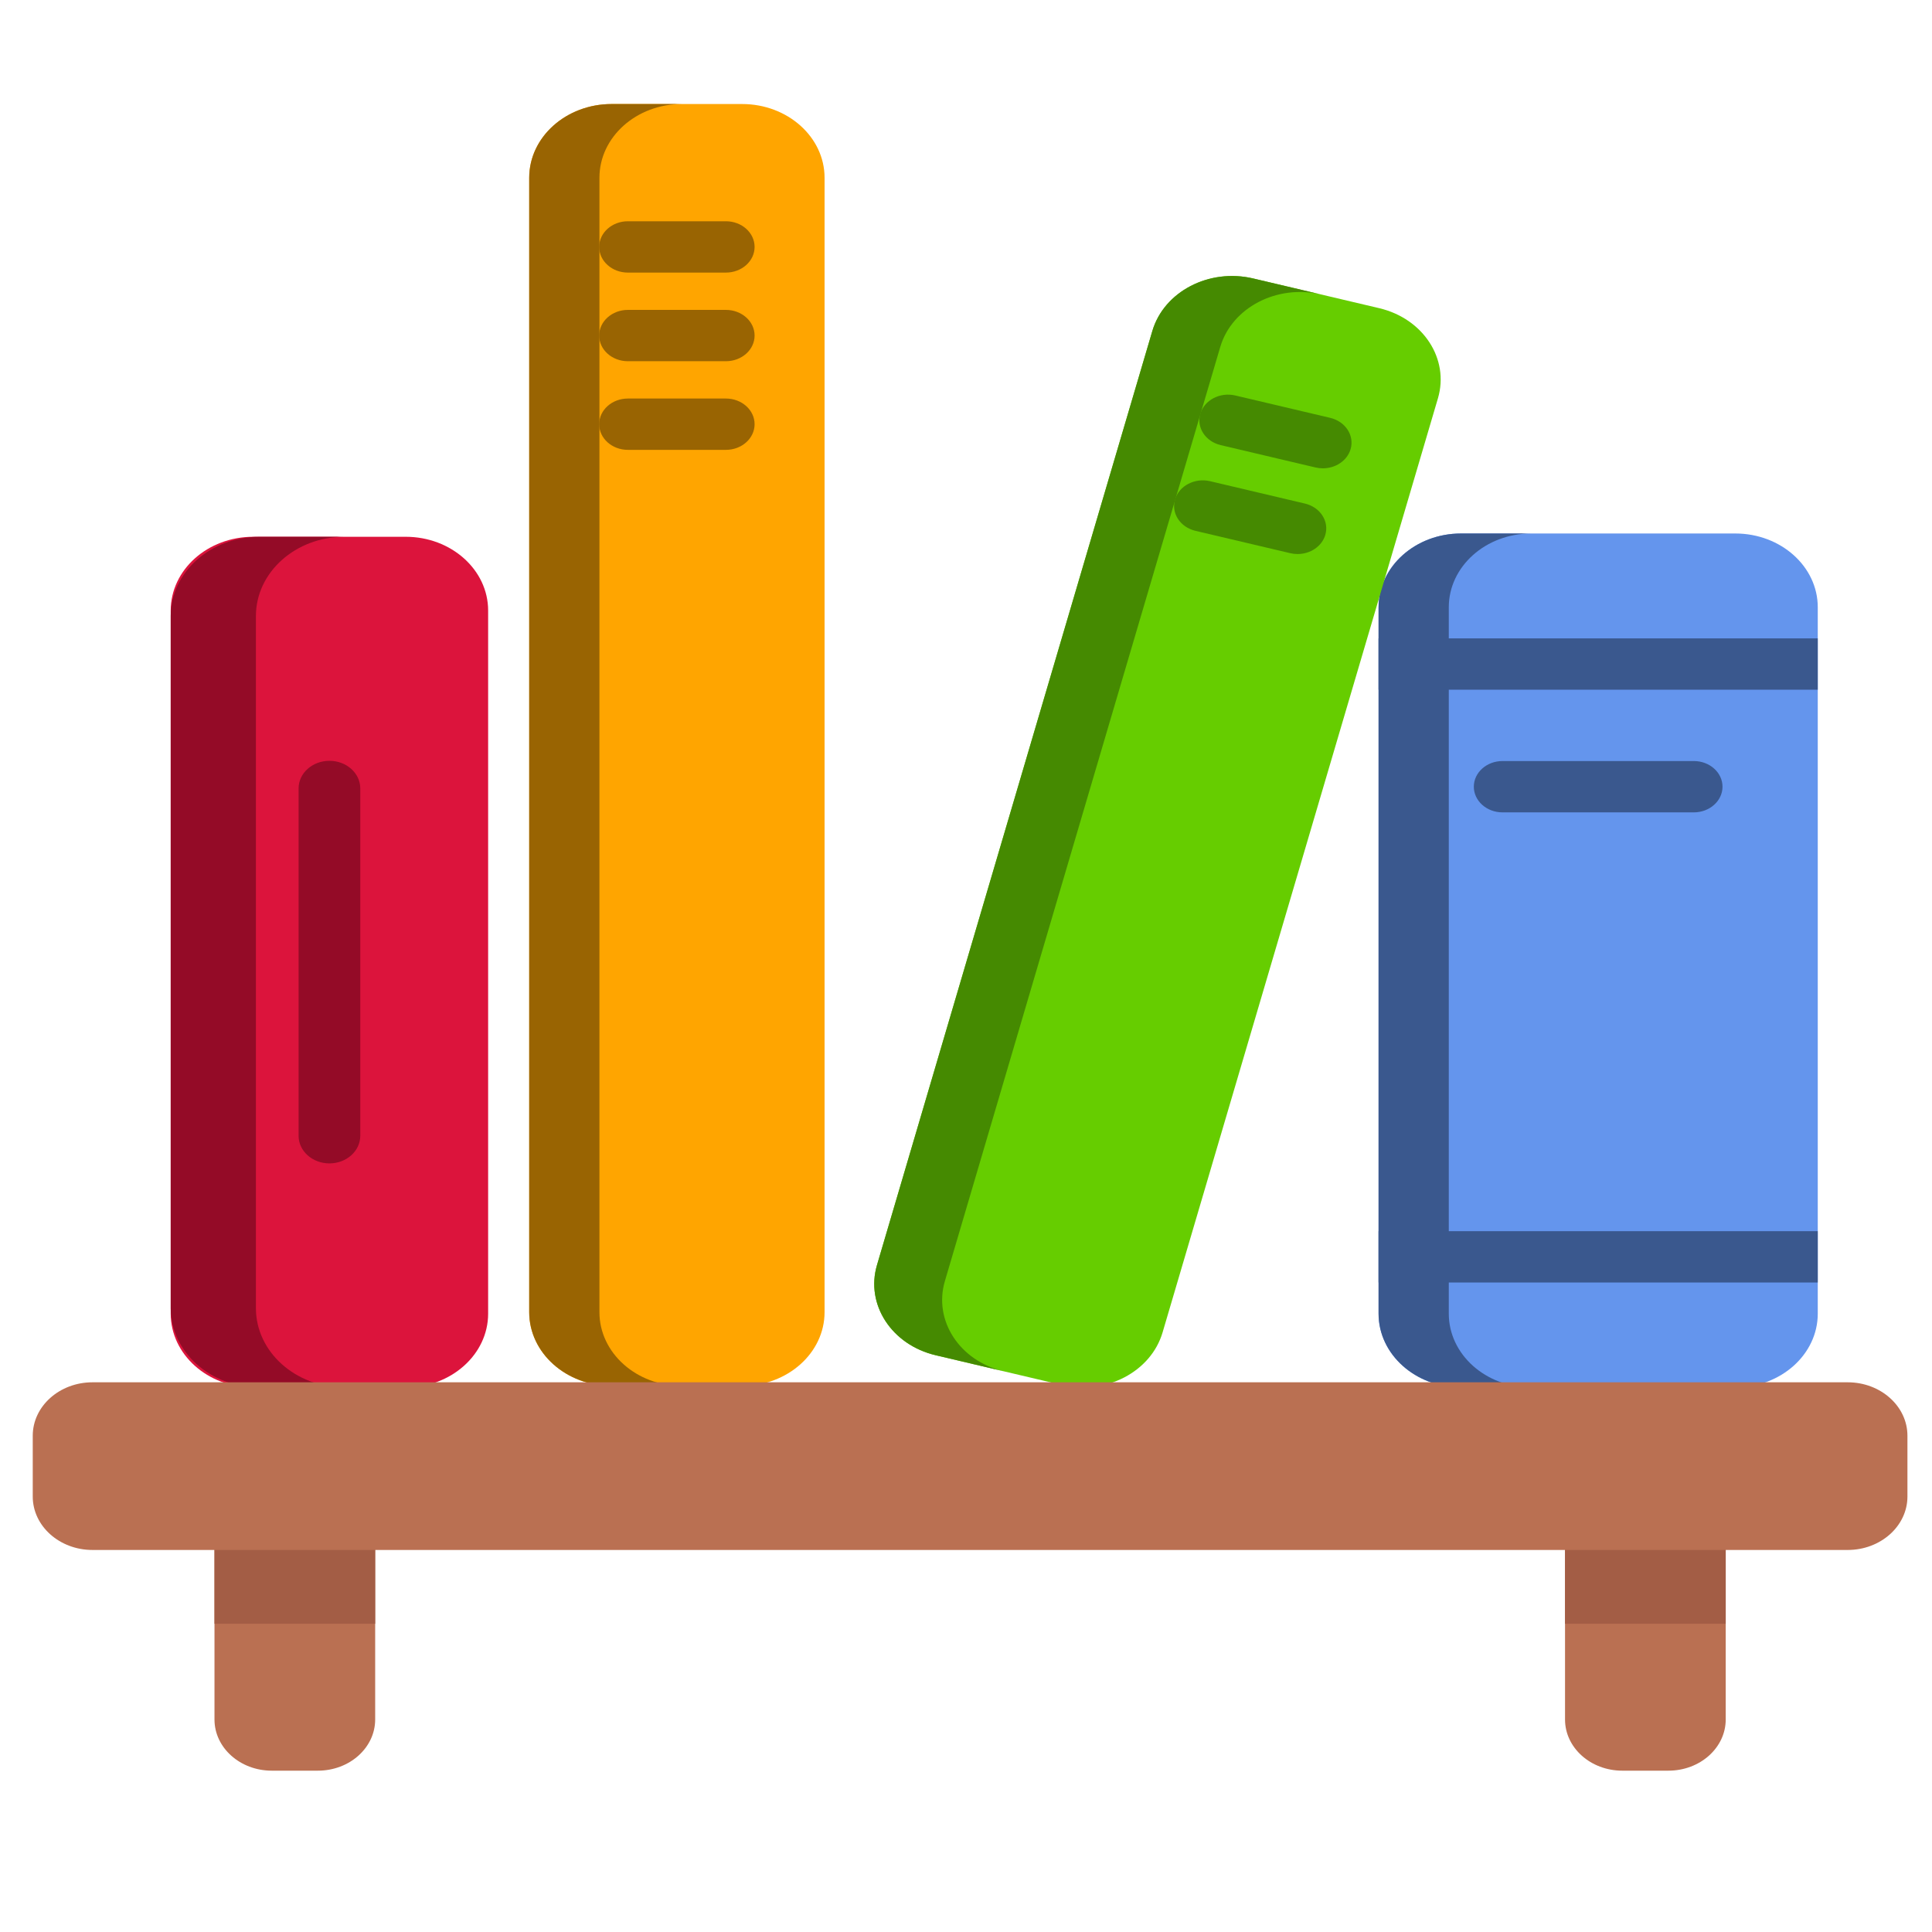
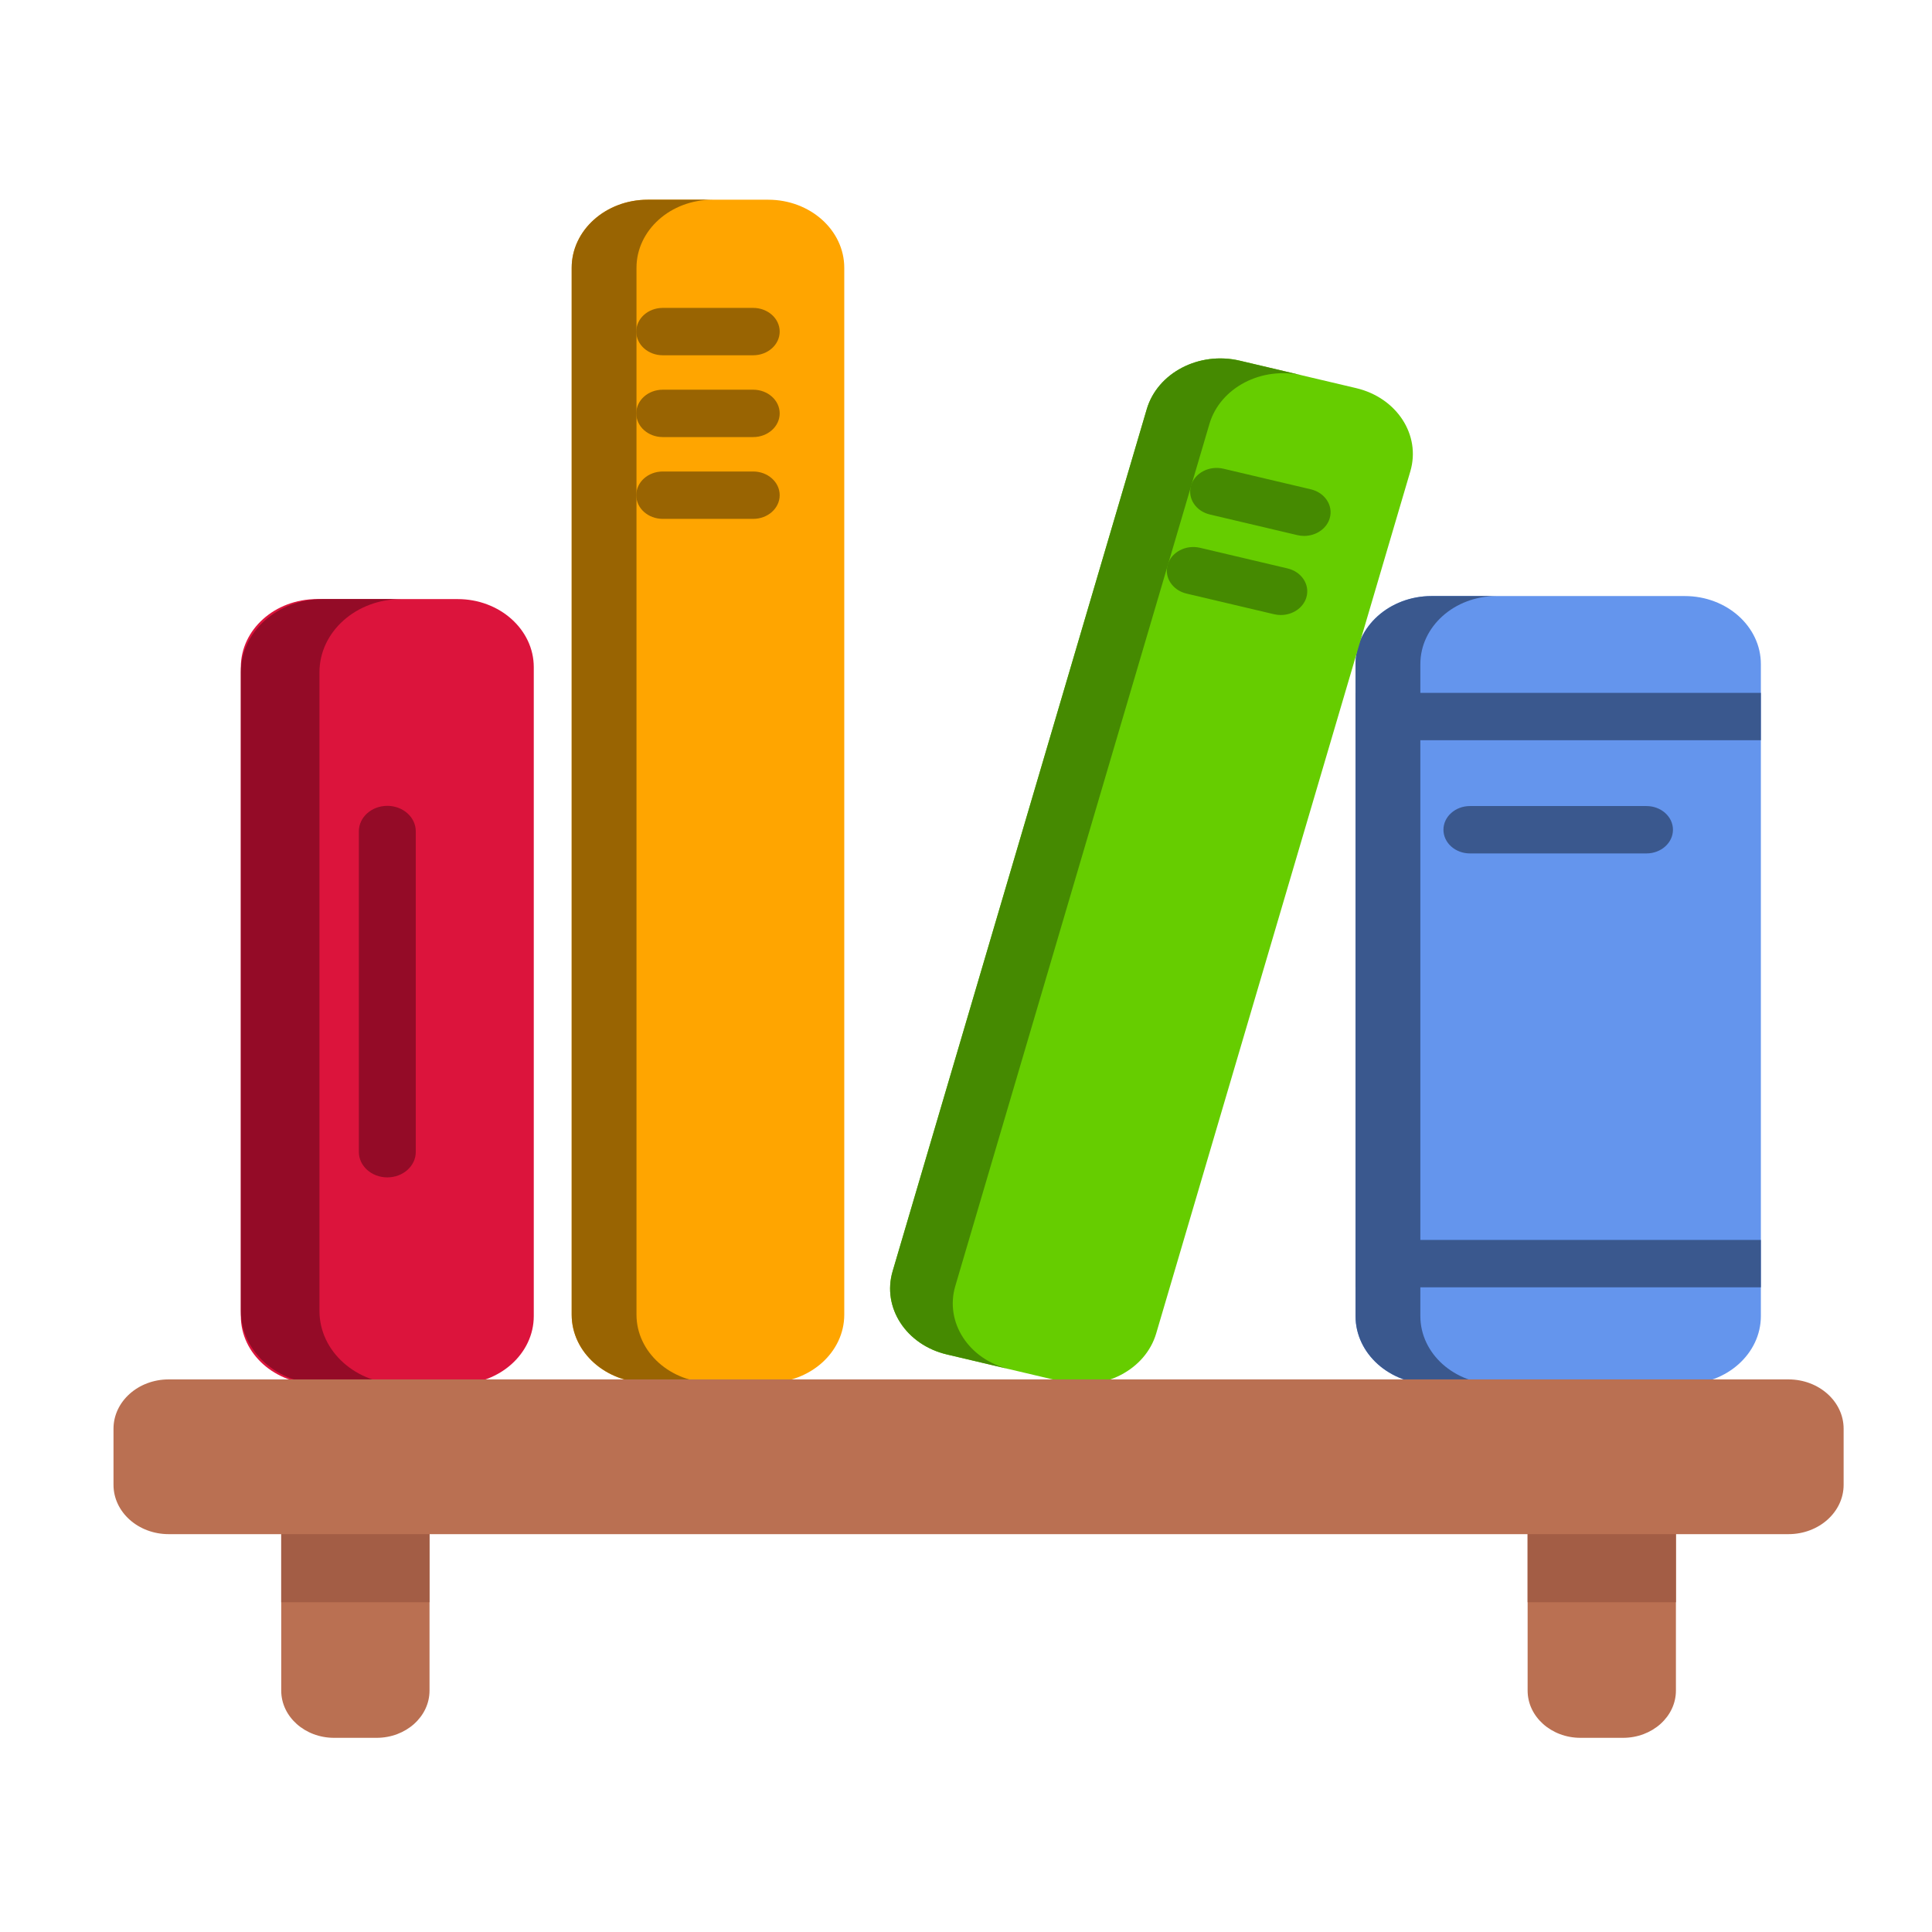
- <svg xmlns="http://www.w3.org/2000/svg" version="1.1" id="Capa_1" x="0px" y="0px" viewBox="0 0 512.001 512.001" style="enable-background:new 0 0 512.001 512.001;" xml:space="preserve" width="512px" height="512px" class="">
+ <svg xmlns="http://www.w3.org/2000/svg" version="1.1" id="Capa_1" x="0px" y="0px" viewBox="0 0 40 40" xml:space="preserve" width="40" height="40" class="">
  <defs id="defs61" />
-   <g id="g56" transform="matrix(0.9703389,0,0,0.8678517,8.677983,26.2368)">
+   <g id="g56" transform="matrix(0.06996165,0,0,0.0625723,2.349964,4.03878)">
    <path style="fill:#6495ed" d="m 390.085,132.676 h 74.897 c 12.441,0 22.527,10.085 22.527,22.526 v 215.71 c 0,12.441 -10.085,22.527 -22.527,22.527 h -74.897 c -12.441,0 -22.527,-10.085 -22.527,-22.527 V 155.203 c 0.001,-12.44 10.086,-22.527 22.527,-22.527 z" data-original="#D388BD" class="" data-old_color="#D388BD" id="path2" />
    <path style="fill:#3a588e" d="m 386.739,370.913 v -215.71 c 0,-12.441 10.085,-22.527 22.526,-22.527 h -19.18 c -12.441,0 -22.526,10.085 -22.526,22.527 v 215.71 c 0,12.441 10.085,22.526 22.526,22.526 h 19.18 c -12.441,10e-4 -22.526,-10.084 -22.526,-22.526 z" data-original="#C476B2" class="" data-old_color="#C476B2" id="path4" />
    <g id="g12">
      <rect x="367.553" y="164.708" style="fill:#3a588e" width="119.954" height="15.673" data-original="#AD609F" class="active-path" data-old_color="#AD609F" id="rect6" />
      <rect x="367.553" y="345.726" style="fill:#3a588e" width="119.954" height="15.673" data-original="#AD609F" class="active-path" data-old_color="#AD609F" id="rect8" />
      <path style="fill:#3a588e" d="m 453.656,217.836 h -52.245 c -4.329,0 -7.837,-3.509 -7.837,-7.837 0,-4.328 3.508,-7.837 7.837,-7.837 h 52.245 c 4.329,0 7.837,3.509 7.837,7.837 0,4.328 -3.508,7.837 -7.837,7.837 z" data-original="#AD609F" class="active-path" data-old_color="#AD609F" id="path10" />
    </g>
    <path style="fill:#dc143c" d="m 60.21,133.681 h 41.636 c 12.441,0 22.526,10.085 22.526,22.526 v 214.707 c 0,12.441 -10.085,22.527 -22.526,22.527 H 60.21 c -12.441,0 -22.526,-10.085 -22.526,-22.527 V 156.206 c -10e-4,-12.44 10.085,-22.525 22.526,-22.525 z" data-original="#EF6E4B" class="" data-old_color="#EF6E4B" id="path14" />
    <path style="fill:#940b27" d="M 60.95,369.232 V 157.889 c 0,-13.371 10.839,-24.209 24.209,-24.209 H 61.892 c -13.371,0 -24.209,10.839 -24.209,24.209 v 211.342 c 0,13.371 10.839,24.208 24.209,24.208 H 85.159 C 71.789,393.44 60.95,382.601 60.95,369.232 Z" data-original="#DB5B3E" class="" data-old_color="#DB5B3E" id="path16" />
    <path style="fill:#940b27" d="m 81.029,325.028 c -4.652,0 -8.422,-3.771 -8.422,-8.422 V 210.515 c 0,-4.651 3.77,-8.422 8.422,-8.422 4.652,0 8.422,3.771 8.422,8.422 v 106.09 c 0,4.651 -3.77,8.423 -8.422,8.423 z" data-original="#BC432F" class="" data-old_color="#BC432F" id="path18" />
    <path style="fill:#ffa500" d="m 158.117,1.535 h 35.613 c 12.441,0 22.526,10.085 22.526,22.526 v 346.385 c 0,12.441 -10.085,22.527 -22.526,22.527 h -35.613 c -12.441,0 -22.527,-10.085 -22.527,-22.527 V 24.062 c 0,-12.44 10.085,-22.527 22.527,-22.527 z" data-original="#46BEE8" class="" data-old_color="#46BEE8" id="path20" />
    <path style="fill:#996402" d="M 154.77,370.447 V 24.062 c 0,-12.441 10.085,-22.527 22.526,-22.527 h -19.18 c -12.441,0 -22.526,10.085 -22.526,22.527 v 346.385 c 0,12.441 10.085,22.526 22.526,22.526 h 19.18 c -12.44,10e-4 -22.526,-10.084 -22.526,-22.526 z" data-original="#35B2D3" class="" data-old_color="#35B2D3" id="path22" />
    <g id="g30">
      <path style="fill:#996402" d="m 189.308,53.006 h -26.77 c -4.329,0 -7.837,-3.509 -7.837,-7.837 0,-4.328 3.508,-7.837 7.837,-7.837 h 26.77 c 4.329,0 7.837,3.509 7.837,7.837 0,4.328 -3.508,7.837 -7.837,7.837 z" data-original="#047FA0" class="" data-old_color="#047FA0" id="path24" />
      <path style="fill:#996402" d="m 189.308,80.073 h -26.77 c -4.329,0 -7.837,-3.509 -7.837,-7.837 0,-4.328 3.508,-7.837 7.837,-7.837 h 26.77 c 4.329,0 7.837,3.509 7.837,7.837 0,4.328 -3.508,7.837 -7.837,7.837 z" data-original="#047FA0" class="" data-old_color="#047FA0" id="path26" />
      <path style="fill:#996402" d="m 189.308,107.139 h -26.77 c -4.329,0 -7.837,-3.509 -7.837,-7.837 0,-4.328 3.508,-7.837 7.837,-7.837 h 26.77 c 4.329,0 7.837,3.509 7.837,7.837 0,4.328 -3.508,7.837 -7.837,7.837 z" data-original="#047FA0" class="" data-old_color="#047FA0" id="path28" />
    </g>
    <path style="fill:#66cd00" d="m 333.299,54.796 34.436,9.079 c 12.03,3.171 19.21,15.495 16.039,27.525 l -75.206,285.251 c -3.171,12.03 -15.495,19.21 -27.525,16.039 l -34.436,-9.079 c -12.03,-3.171 -19.21,-15.495 -16.039,-27.525 L 305.775,70.834 c 3.171,-12.029 15.495,-19.21 27.524,-16.038 z" data-original="#EFD873" class="" data-old_color="#EFD873" id="path32" />
    <path style="fill:#458a01" d="M 249.114,360.976 324.321,75.724 c 3.171,-12.03 15.495,-19.211 27.525,-16.039 L 333.3,54.795 c -12.03,-3.171 -24.353,4.009 -27.525,16.039 l -75.207,285.251 c -3.171,12.03 4.009,24.353 16.039,27.525 l 18.546,4.89 c -12.03,-3.171 -19.21,-15.494 -16.039,-27.524 z" data-original="#E0C865" class="" data-old_color="#E0C865" id="path34" />
    <g id="g40">
      <path style="fill:#458a01" d="m 352.343,112.778 c -0.661,0 -1.332,-0.085 -2.003,-0.261 l -25.886,-6.824 c -4.185,-1.103 -6.683,-5.391 -5.58,-9.575 1.103,-4.185 5.384,-6.683 9.575,-5.58 l 25.886,6.824 c 4.185,1.103 6.683,5.391 5.58,9.575 -0.927,3.516 -4.1,5.841 -7.572,5.841 z" data-original="#CCB65C" class="" data-old_color="#CCB65C" id="path36" />
      <path style="fill:#458a01" d="m 345.441,138.95 c -0.661,0 -1.333,-0.085 -2.003,-0.261 l -25.885,-6.824 c -4.185,-1.103 -6.683,-5.391 -5.58,-9.575 1.103,-4.185 5.392,-6.683 9.575,-5.58 l 25.885,6.824 c 4.185,1.103 6.683,5.391 5.58,9.575 -0.926,3.515 -4.1,5.841 -7.572,5.841 z" data-original="#CCB65C" class="" data-old_color="#CCB65C" id="path38" />
    </g>
    <g id="g46">
      <path style="fill:#ba7052" d="m 93.521,442.547 v 52.287 c 0,8.631 -7.001,15.632 -15.642,15.632 H 65.267 c -8.631,0 -15.632,-7.001 -15.632,-15.632 v -52.287 z" data-original="#BA7052" class="" id="path42" />
      <path style="fill:#ba7052" d="m 462.37,442.547 v 52.287 c 0,8.631 -7.001,15.632 -15.642,15.632 h -12.612 c -8.631,0 -15.632,-7.001 -15.632,-15.632 v -52.287 z" data-original="#BA7052" class="" id="path44" />
    </g>
    <g id="g52">
      <rect x="49.633" y="442.546" style="fill:#a35d45" width="43.886" height="23.061" data-original="#A35D45" class="" data-old_color="#A35D45" id="rect48" />
      <rect x="418.482" y="442.546" style="fill:#a35d45" width="43.886" height="23.061" data-original="#A35D45" class="" data-old_color="#A35D45" id="rect50" />
    </g>
    <path style="fill:#ba7052" d="M 495.678,443.073 H 16.322 C 7.308,443.073 0,435.765 0,426.75 v -18.556 c 0,-9.014 7.308,-16.322 16.322,-16.322 h 479.356 c 9.014,0 16.322,7.308 16.322,16.322 v 18.556 c 0,9.015 -7.308,16.323 -16.322,16.323 z" data-original="#BA7052" class="" id="path54" />
  </g>
</svg>
